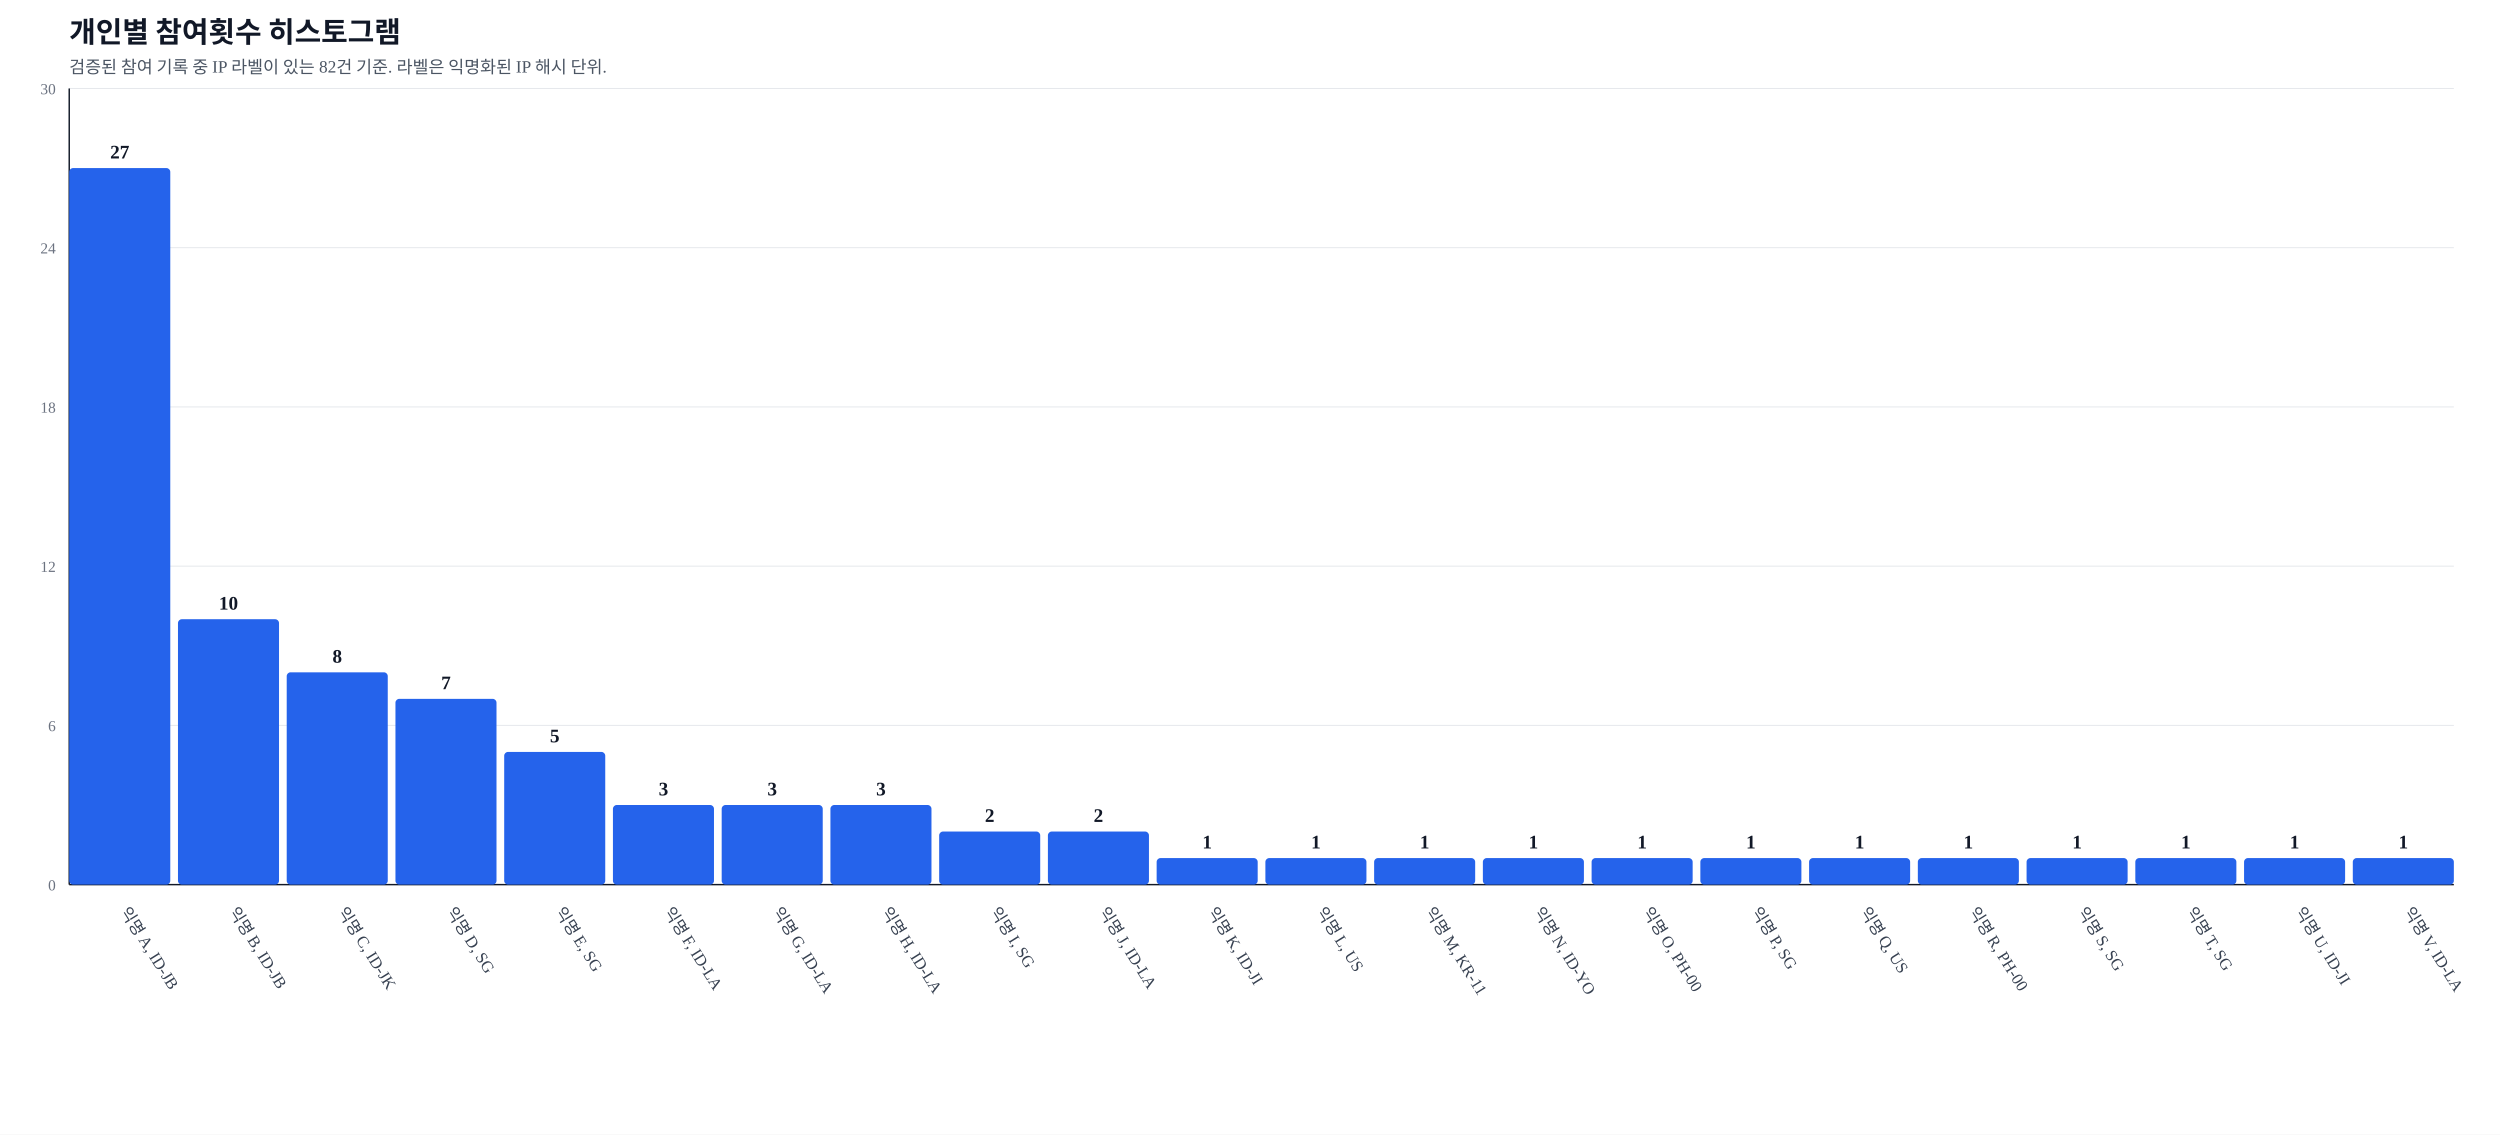
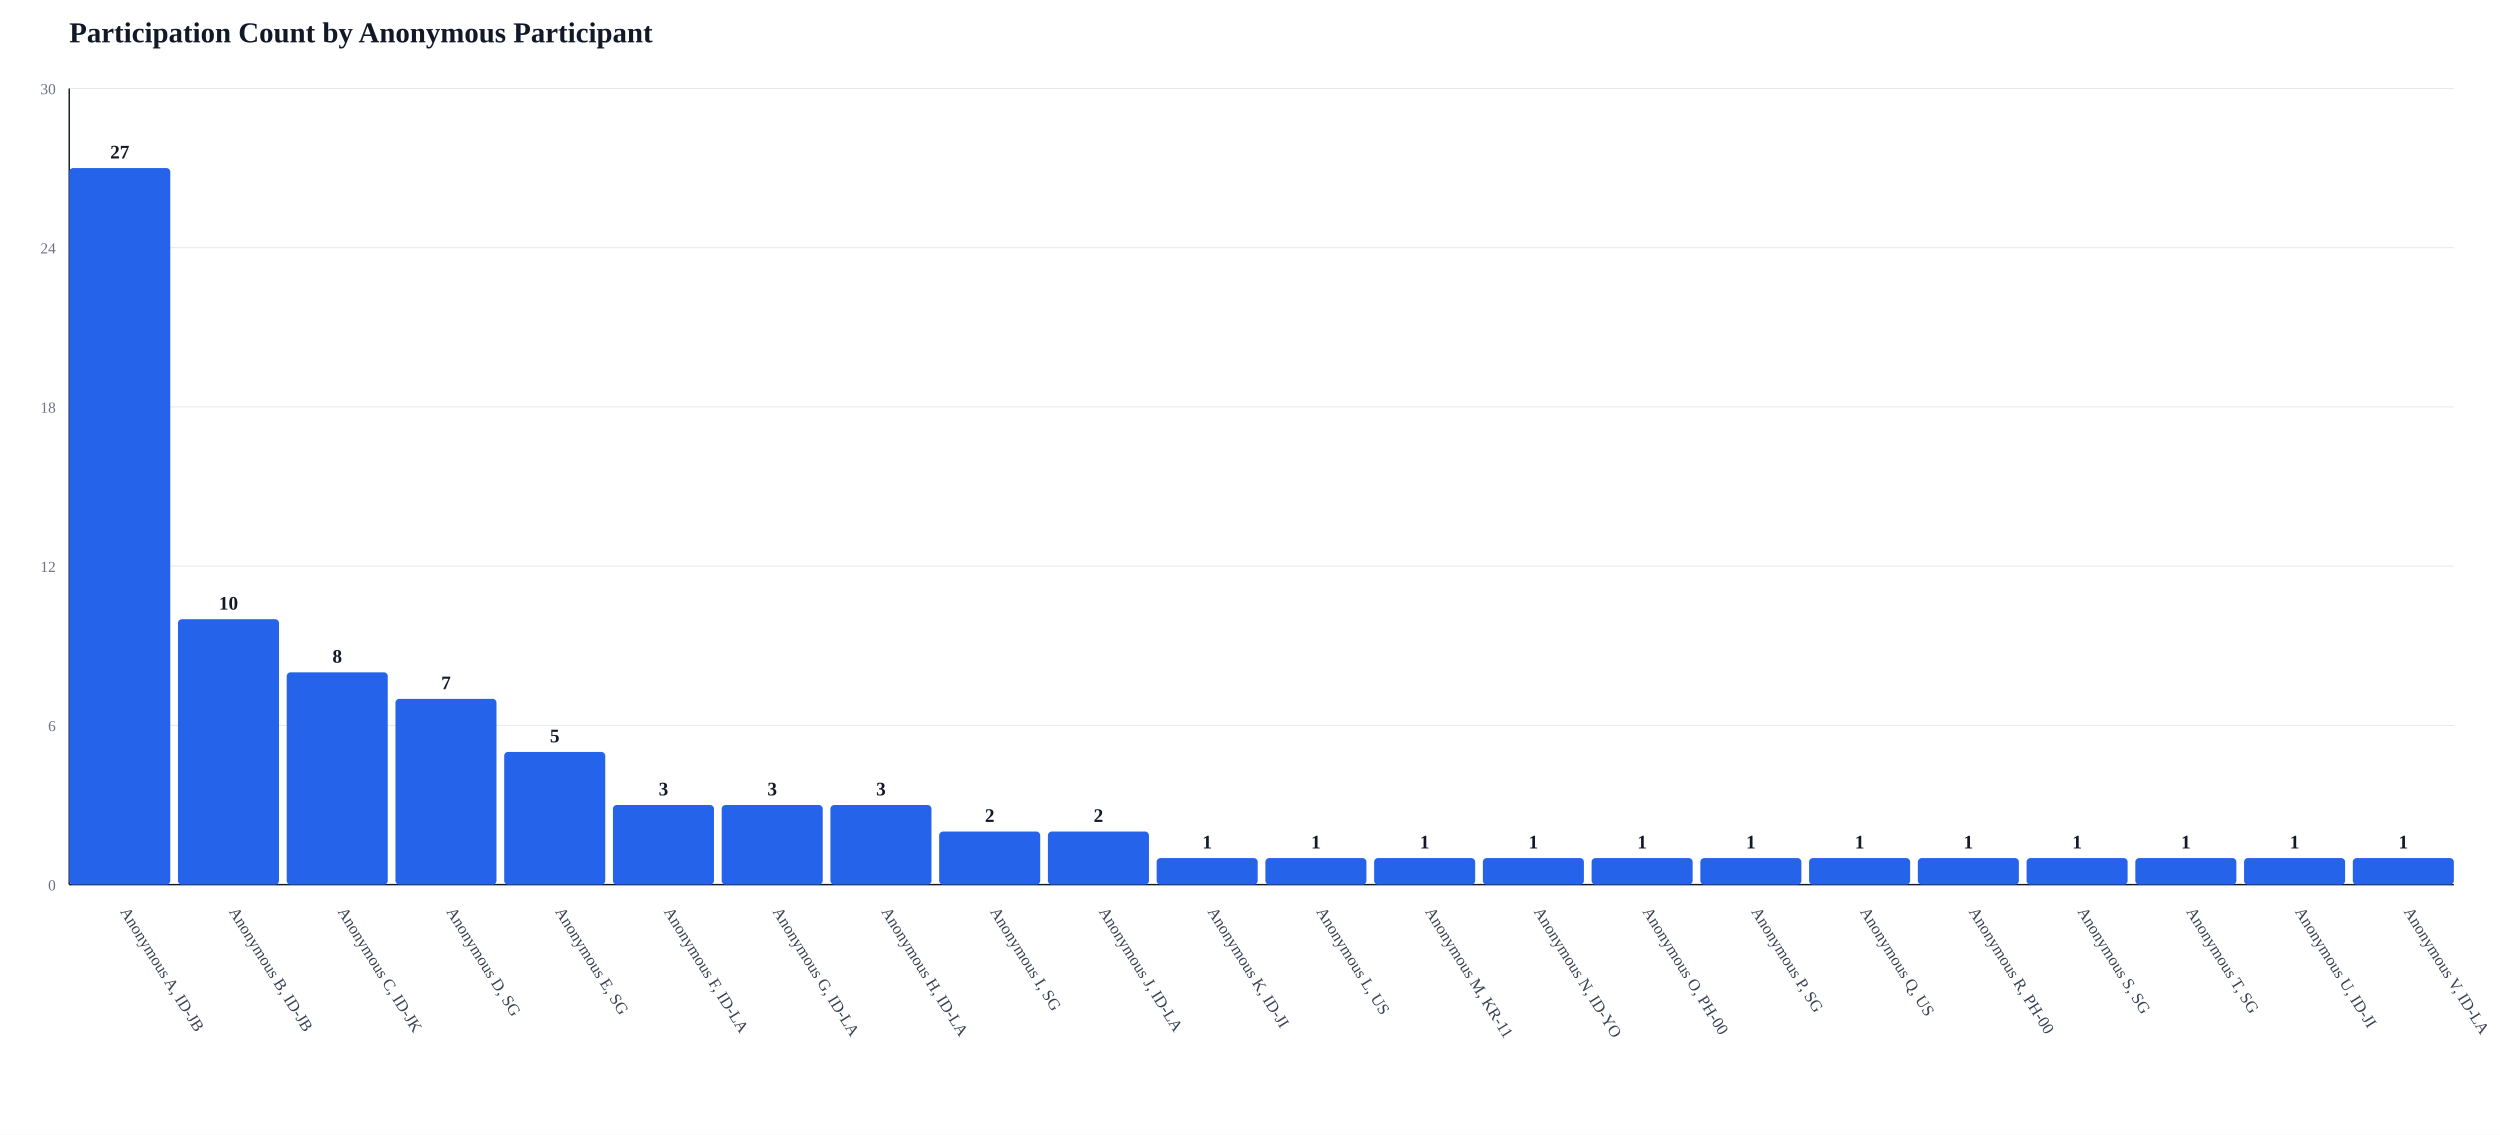
<svg xmlns="http://www.w3.org/2000/svg" width="2600" height="1180" viewBox="0 0 2600 1180">
  <rect width="100%" height="100%" fill="#ffffff" />
-   <text x="72" y="44" font-size="30" font-weight="800" fill="#111827">개인별 참여횟수 히스토그램</text>
-   <text x="72" y="76" font-size="18" fill="#4b5563">검증된 참여 기록 중 IP 라벨이 있는 82건 기준. 라벨은 익명화된 IP 해시 단위.</text>
+   <text x="72" y="44" font-size="30" font-weight="800" fill="#111827">Participation Count by Anonymous Participant</text>
  <g>
    <line x1="72" y1="920.00" x2="2552" y2="920.00" stroke="#e5e7eb" />
    <text x="58" y="926.00" text-anchor="end" font-size="16" fill="#6b7280">0</text>
    <line x1="72" y1="754.40" x2="2552" y2="754.40" stroke="#e5e7eb" />
    <text x="58" y="760.40" text-anchor="end" font-size="16" fill="#6b7280">6</text>
    <line x1="72" y1="588.80" x2="2552" y2="588.80" stroke="#e5e7eb" />
    <text x="58" y="594.80" text-anchor="end" font-size="16" fill="#6b7280">12</text>
    <line x1="72" y1="423.20" x2="2552" y2="423.20" stroke="#e5e7eb" />
    <text x="58" y="429.20" text-anchor="end" font-size="16" fill="#6b7280">18</text>
    <line x1="72" y1="257.60" x2="2552" y2="257.60" stroke="#e5e7eb" />
    <text x="58" y="263.60" text-anchor="end" font-size="16" fill="#6b7280">24</text>
    <line x1="72" y1="92.00" x2="2552" y2="92.00" stroke="#e5e7eb" />
    <text x="58" y="98.00" text-anchor="end" font-size="16" fill="#6b7280">30</text>
    <line x1="72" y1="920" x2="2552" y2="920" stroke="#111827" stroke-width="1.5" />
    <line x1="72" y1="92" x2="72" y2="920" stroke="#111827" stroke-width="1.5" />
    <rect x="72.00" y="174.80" width="105.09" height="745.20" rx="4" fill="#2563eb" />
    <text x="124.55" y="164.80" text-anchor="middle" font-size="20" font-weight="700" fill="#111827">27</text>
-     <text transform="translate(124.55 948.00) rotate(58)" text-anchor="start" font-size="17" fill="#374151">익명 A, ID-JB</text>
+     <text transform="translate(124.55 948.00) rotate(58)" text-anchor="start" font-size="17" fill="#374151">Anonymous A, ID-JB</text>
    <rect x="185.09" y="644.00" width="105.09" height="276.00" rx="4" fill="#2563eb" />
    <text x="237.64" y="634.00" text-anchor="middle" font-size="20" font-weight="700" fill="#111827">10</text>
-     <text transform="translate(237.64 948.00) rotate(58)" text-anchor="start" font-size="17" fill="#374151">익명 B, ID-JB</text>
+     <text transform="translate(237.64 948.00) rotate(58)" text-anchor="start" font-size="17" fill="#374151">Anonymous B, ID-JB</text>
    <rect x="298.18" y="699.20" width="105.09" height="220.80" rx="4" fill="#2563eb" />
    <text x="350.73" y="689.20" text-anchor="middle" font-size="20" font-weight="700" fill="#111827">8</text>
-     <text transform="translate(350.73 948.00) rotate(58)" text-anchor="start" font-size="17" fill="#374151">익명 C, ID-JK</text>
+     <text transform="translate(350.73 948.00) rotate(58)" text-anchor="start" font-size="17" fill="#374151">Anonymous C, ID-JK</text>
    <rect x="411.27" y="726.80" width="105.09" height="193.20" rx="4" fill="#2563eb" />
    <text x="463.82" y="716.80" text-anchor="middle" font-size="20" font-weight="700" fill="#111827">7</text>
-     <text transform="translate(463.82 948.00) rotate(58)" text-anchor="start" font-size="17" fill="#374151">익명 D, SG</text>
+     <text transform="translate(463.82 948.00) rotate(58)" text-anchor="start" font-size="17" fill="#374151">Anonymous D, SG</text>
    <rect x="524.36" y="782.00" width="105.09" height="138.00" rx="4" fill="#2563eb" />
    <text x="576.91" y="772.00" text-anchor="middle" font-size="20" font-weight="700" fill="#111827">5</text>
-     <text transform="translate(576.91 948.00) rotate(58)" text-anchor="start" font-size="17" fill="#374151">익명 E, SG</text>
+     <text transform="translate(576.91 948.00) rotate(58)" text-anchor="start" font-size="17" fill="#374151">Anonymous E, SG</text>
    <rect x="637.45" y="837.20" width="105.09" height="82.80" rx="4" fill="#2563eb" />
    <text x="690.00" y="827.20" text-anchor="middle" font-size="20" font-weight="700" fill="#111827">3</text>
-     <text transform="translate(690.00 948.00) rotate(58)" text-anchor="start" font-size="17" fill="#374151">익명 F, ID-LA</text>
+     <text transform="translate(690.00 948.00) rotate(58)" text-anchor="start" font-size="17" fill="#374151">Anonymous F, ID-LA</text>
    <rect x="750.55" y="837.20" width="105.09" height="82.80" rx="4" fill="#2563eb" />
    <text x="803.09" y="827.20" text-anchor="middle" font-size="20" font-weight="700" fill="#111827">3</text>
-     <text transform="translate(803.09 948.00) rotate(58)" text-anchor="start" font-size="17" fill="#374151">익명 G, ID-LA</text>
+     <text transform="translate(803.09 948.00) rotate(58)" text-anchor="start" font-size="17" fill="#374151">Anonymous G, ID-LA</text>
    <rect x="863.64" y="837.20" width="105.09" height="82.80" rx="4" fill="#2563eb" />
    <text x="916.18" y="827.20" text-anchor="middle" font-size="20" font-weight="700" fill="#111827">3</text>
-     <text transform="translate(916.18 948.00) rotate(58)" text-anchor="start" font-size="17" fill="#374151">익명 H, ID-LA</text>
+     <text transform="translate(916.18 948.00) rotate(58)" text-anchor="start" font-size="17" fill="#374151">Anonymous H, ID-LA</text>
    <rect x="976.73" y="864.80" width="105.09" height="55.20" rx="4" fill="#2563eb" />
    <text x="1029.27" y="854.80" text-anchor="middle" font-size="20" font-weight="700" fill="#111827">2</text>
-     <text transform="translate(1029.27 948.00) rotate(58)" text-anchor="start" font-size="17" fill="#374151">익명 I, SG</text>
+     <text transform="translate(1029.27 948.00) rotate(58)" text-anchor="start" font-size="17" fill="#374151">Anonymous I, SG</text>
    <rect x="1089.82" y="864.80" width="105.09" height="55.20" rx="4" fill="#2563eb" />
    <text x="1142.36" y="854.80" text-anchor="middle" font-size="20" font-weight="700" fill="#111827">2</text>
-     <text transform="translate(1142.36 948.00) rotate(58)" text-anchor="start" font-size="17" fill="#374151">익명 J, ID-LA</text>
+     <text transform="translate(1142.36 948.00) rotate(58)" text-anchor="start" font-size="17" fill="#374151">Anonymous J, ID-LA</text>
    <rect x="1202.91" y="892.40" width="105.09" height="27.60" rx="4" fill="#2563eb" />
    <text x="1255.45" y="882.40" text-anchor="middle" font-size="20" font-weight="700" fill="#111827">1</text>
-     <text transform="translate(1255.45 948.00) rotate(58)" text-anchor="start" font-size="17" fill="#374151">익명 K, ID-JI</text>
+     <text transform="translate(1255.45 948.00) rotate(58)" text-anchor="start" font-size="17" fill="#374151">Anonymous K, ID-JI</text>
    <rect x="1316.00" y="892.40" width="105.09" height="27.60" rx="4" fill="#2563eb" />
    <text x="1368.55" y="882.40" text-anchor="middle" font-size="20" font-weight="700" fill="#111827">1</text>
-     <text transform="translate(1368.55 948.00) rotate(58)" text-anchor="start" font-size="17" fill="#374151">익명 L, US</text>
+     <text transform="translate(1368.55 948.00) rotate(58)" text-anchor="start" font-size="17" fill="#374151">Anonymous L, US</text>
    <rect x="1429.09" y="892.40" width="105.09" height="27.60" rx="4" fill="#2563eb" />
    <text x="1481.64" y="882.40" text-anchor="middle" font-size="20" font-weight="700" fill="#111827">1</text>
-     <text transform="translate(1481.64 948.00) rotate(58)" text-anchor="start" font-size="17" fill="#374151">익명 M, KR-11</text>
+     <text transform="translate(1481.64 948.00) rotate(58)" text-anchor="start" font-size="17" fill="#374151">Anonymous M, KR-11</text>
    <rect x="1542.18" y="892.40" width="105.09" height="27.60" rx="4" fill="#2563eb" />
    <text x="1594.73" y="882.40" text-anchor="middle" font-size="20" font-weight="700" fill="#111827">1</text>
-     <text transform="translate(1594.73 948.00) rotate(58)" text-anchor="start" font-size="17" fill="#374151">익명 N, ID-YO</text>
+     <text transform="translate(1594.73 948.00) rotate(58)" text-anchor="start" font-size="17" fill="#374151">Anonymous N, ID-YO</text>
    <rect x="1655.27" y="892.40" width="105.09" height="27.60" rx="4" fill="#2563eb" />
    <text x="1707.82" y="882.40" text-anchor="middle" font-size="20" font-weight="700" fill="#111827">1</text>
-     <text transform="translate(1707.82 948.00) rotate(58)" text-anchor="start" font-size="17" fill="#374151">익명 O, PH-00</text>
+     <text transform="translate(1707.82 948.00) rotate(58)" text-anchor="start" font-size="17" fill="#374151">Anonymous O, PH-00</text>
    <rect x="1768.36" y="892.40" width="105.09" height="27.60" rx="4" fill="#2563eb" />
    <text x="1820.91" y="882.40" text-anchor="middle" font-size="20" font-weight="700" fill="#111827">1</text>
-     <text transform="translate(1820.91 948.00) rotate(58)" text-anchor="start" font-size="17" fill="#374151">익명 P, SG</text>
+     <text transform="translate(1820.91 948.00) rotate(58)" text-anchor="start" font-size="17" fill="#374151">Anonymous P, SG</text>
    <rect x="1881.45" y="892.40" width="105.09" height="27.60" rx="4" fill="#2563eb" />
    <text x="1934.00" y="882.40" text-anchor="middle" font-size="20" font-weight="700" fill="#111827">1</text>
-     <text transform="translate(1934.00 948.00) rotate(58)" text-anchor="start" font-size="17" fill="#374151">익명 Q, US</text>
+     <text transform="translate(1934.00 948.00) rotate(58)" text-anchor="start" font-size="17" fill="#374151">Anonymous Q, US</text>
    <rect x="1994.55" y="892.40" width="105.09" height="27.60" rx="4" fill="#2563eb" />
    <text x="2047.09" y="882.40" text-anchor="middle" font-size="20" font-weight="700" fill="#111827">1</text>
-     <text transform="translate(2047.09 948.00) rotate(58)" text-anchor="start" font-size="17" fill="#374151">익명 R, PH-00</text>
+     <text transform="translate(2047.09 948.00) rotate(58)" text-anchor="start" font-size="17" fill="#374151">Anonymous R, PH-00</text>
    <rect x="2107.64" y="892.40" width="105.09" height="27.60" rx="4" fill="#2563eb" />
    <text x="2160.18" y="882.40" text-anchor="middle" font-size="20" font-weight="700" fill="#111827">1</text>
-     <text transform="translate(2160.18 948.00) rotate(58)" text-anchor="start" font-size="17" fill="#374151">익명 S, SG</text>
+     <text transform="translate(2160.18 948.00) rotate(58)" text-anchor="start" font-size="17" fill="#374151">Anonymous S, SG</text>
    <rect x="2220.73" y="892.40" width="105.09" height="27.60" rx="4" fill="#2563eb" />
    <text x="2273.27" y="882.40" text-anchor="middle" font-size="20" font-weight="700" fill="#111827">1</text>
-     <text transform="translate(2273.27 948.00) rotate(58)" text-anchor="start" font-size="17" fill="#374151">익명 T, SG</text>
+     <text transform="translate(2273.27 948.00) rotate(58)" text-anchor="start" font-size="17" fill="#374151">Anonymous T, SG</text>
    <rect x="2333.82" y="892.40" width="105.09" height="27.60" rx="4" fill="#2563eb" />
    <text x="2386.36" y="882.40" text-anchor="middle" font-size="20" font-weight="700" fill="#111827">1</text>
-     <text transform="translate(2386.36 948.00) rotate(58)" text-anchor="start" font-size="17" fill="#374151">익명 U, ID-JI</text>
+     <text transform="translate(2386.36 948.00) rotate(58)" text-anchor="start" font-size="17" fill="#374151">Anonymous U, ID-JI</text>
    <rect x="2446.91" y="892.40" width="105.09" height="27.60" rx="4" fill="#2563eb" />
    <text x="2499.45" y="882.40" text-anchor="middle" font-size="20" font-weight="700" fill="#111827">1</text>
-     <text transform="translate(2499.45 948.00) rotate(58)" text-anchor="start" font-size="17" fill="#374151">익명 V, ID-LA</text>
+     <text transform="translate(2499.45 948.00) rotate(58)" text-anchor="start" font-size="17" fill="#374151">Anonymous V, ID-LA</text>
  </g>
</svg>
